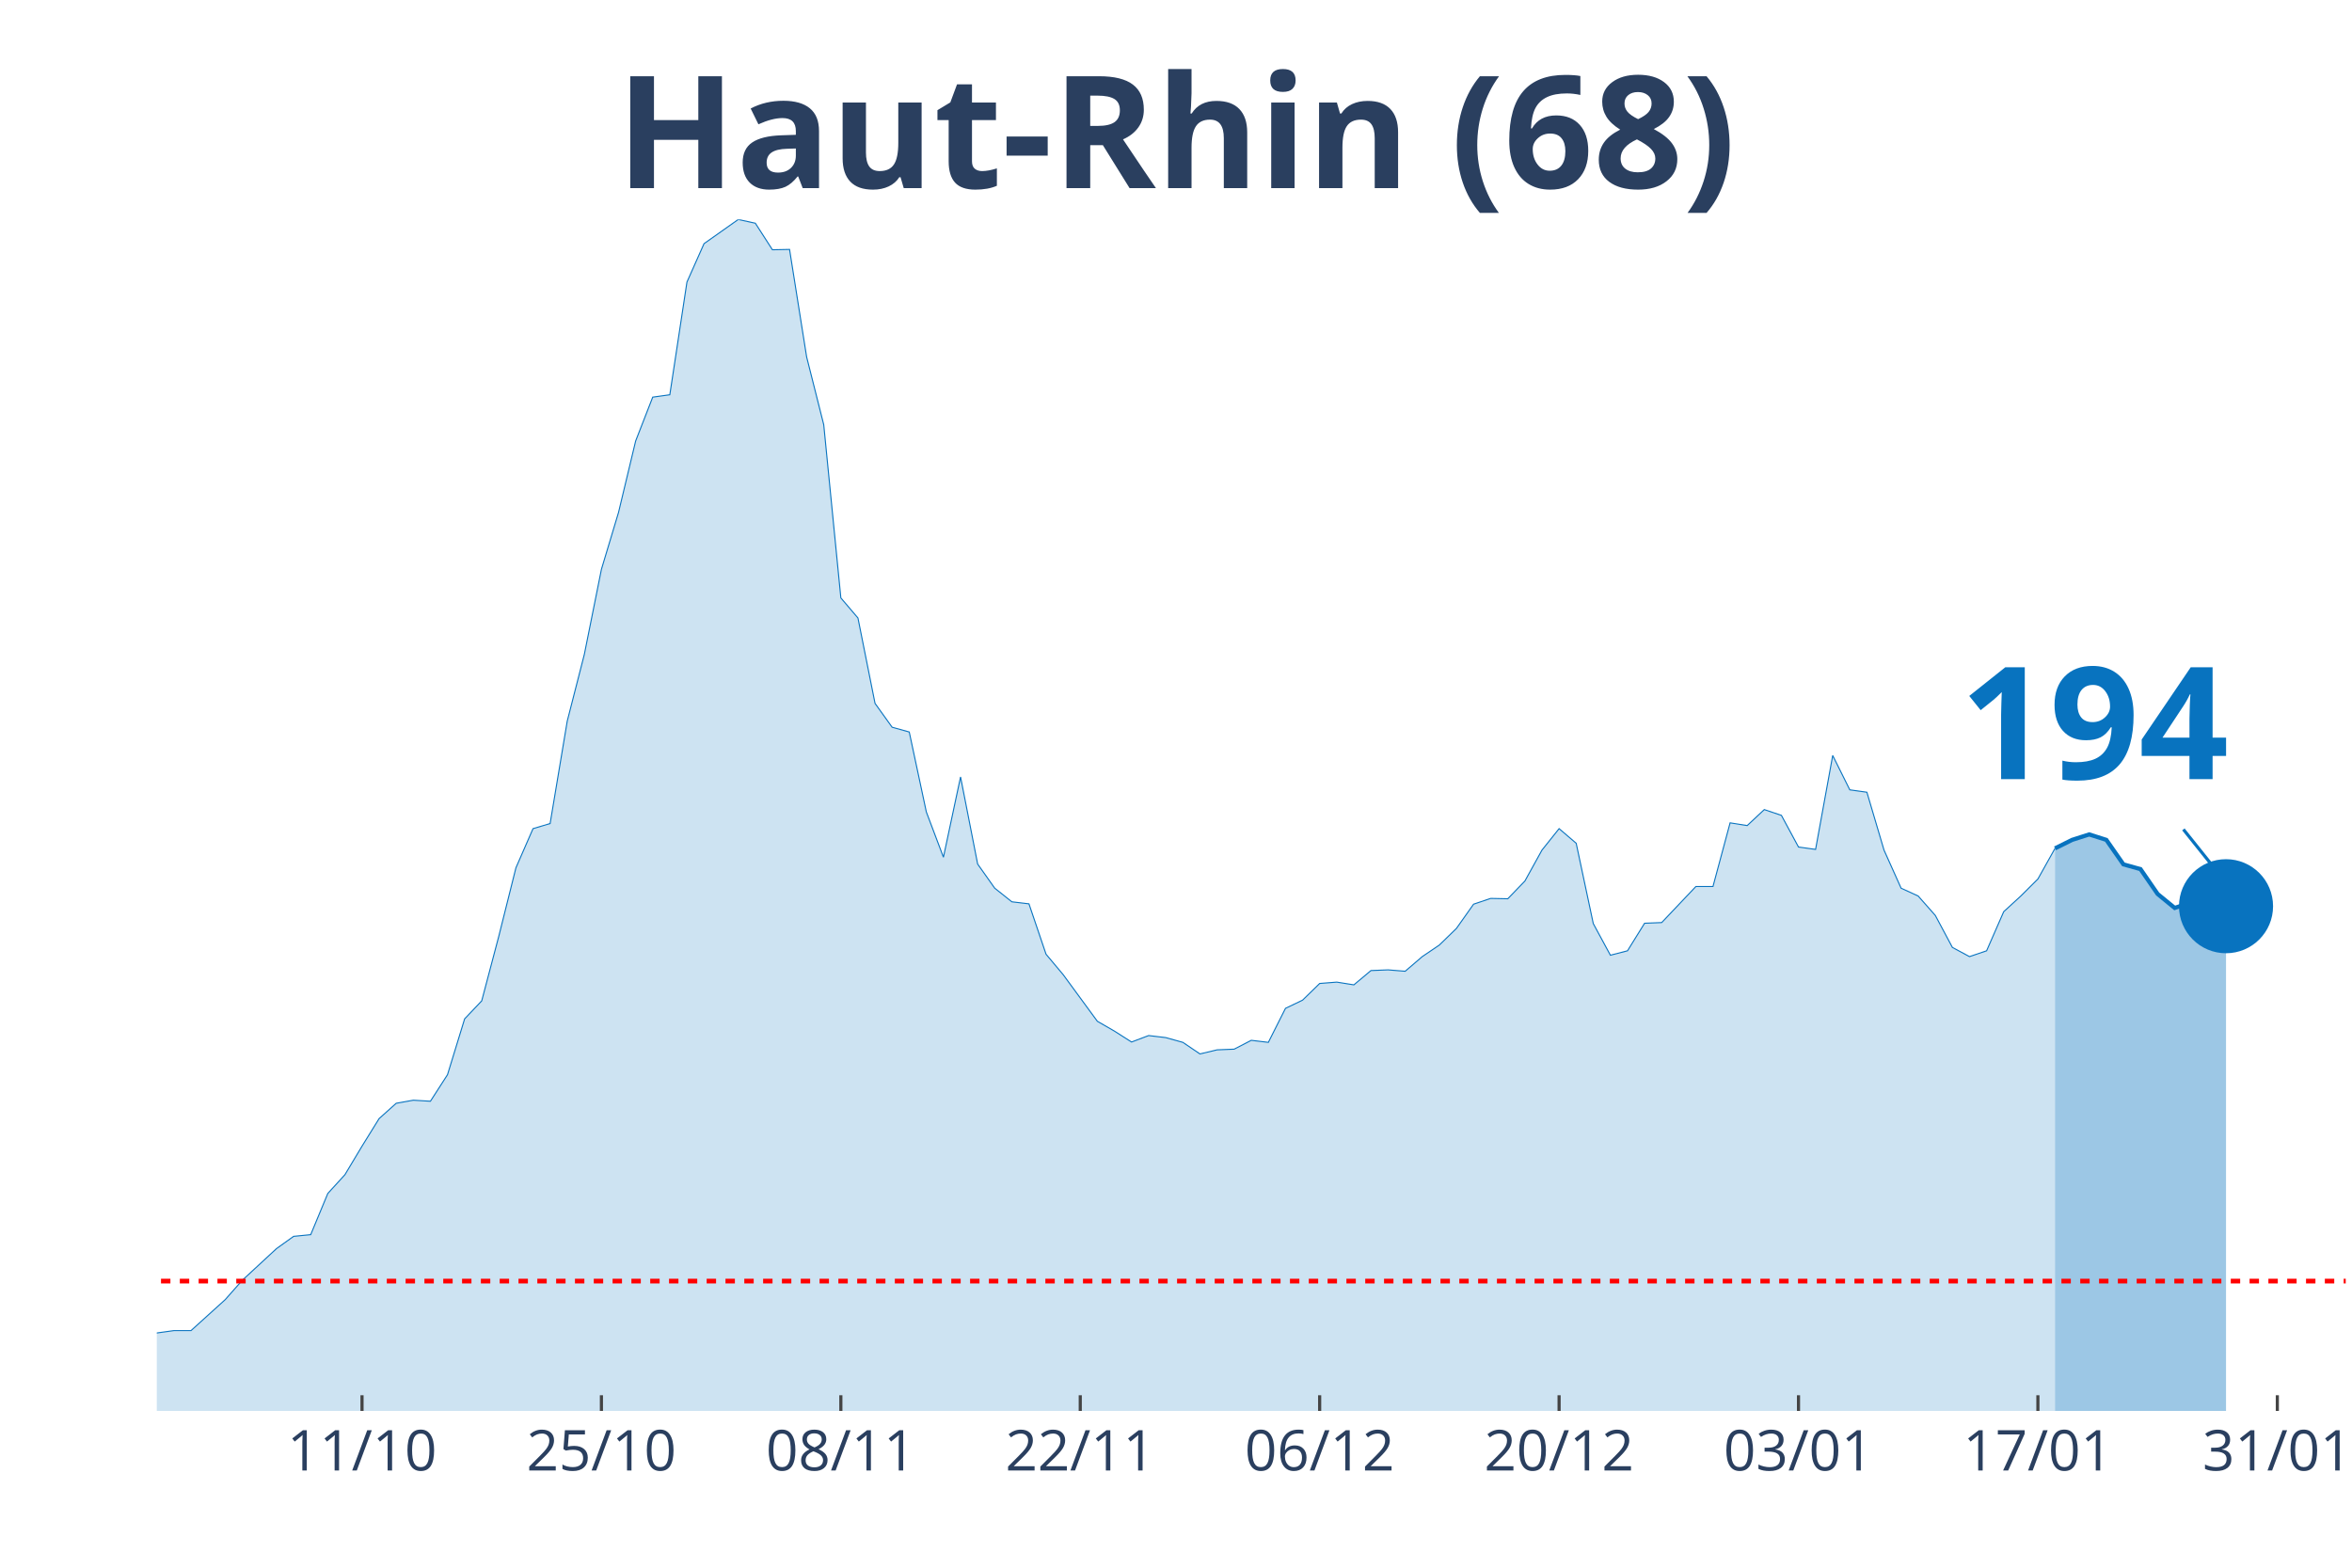
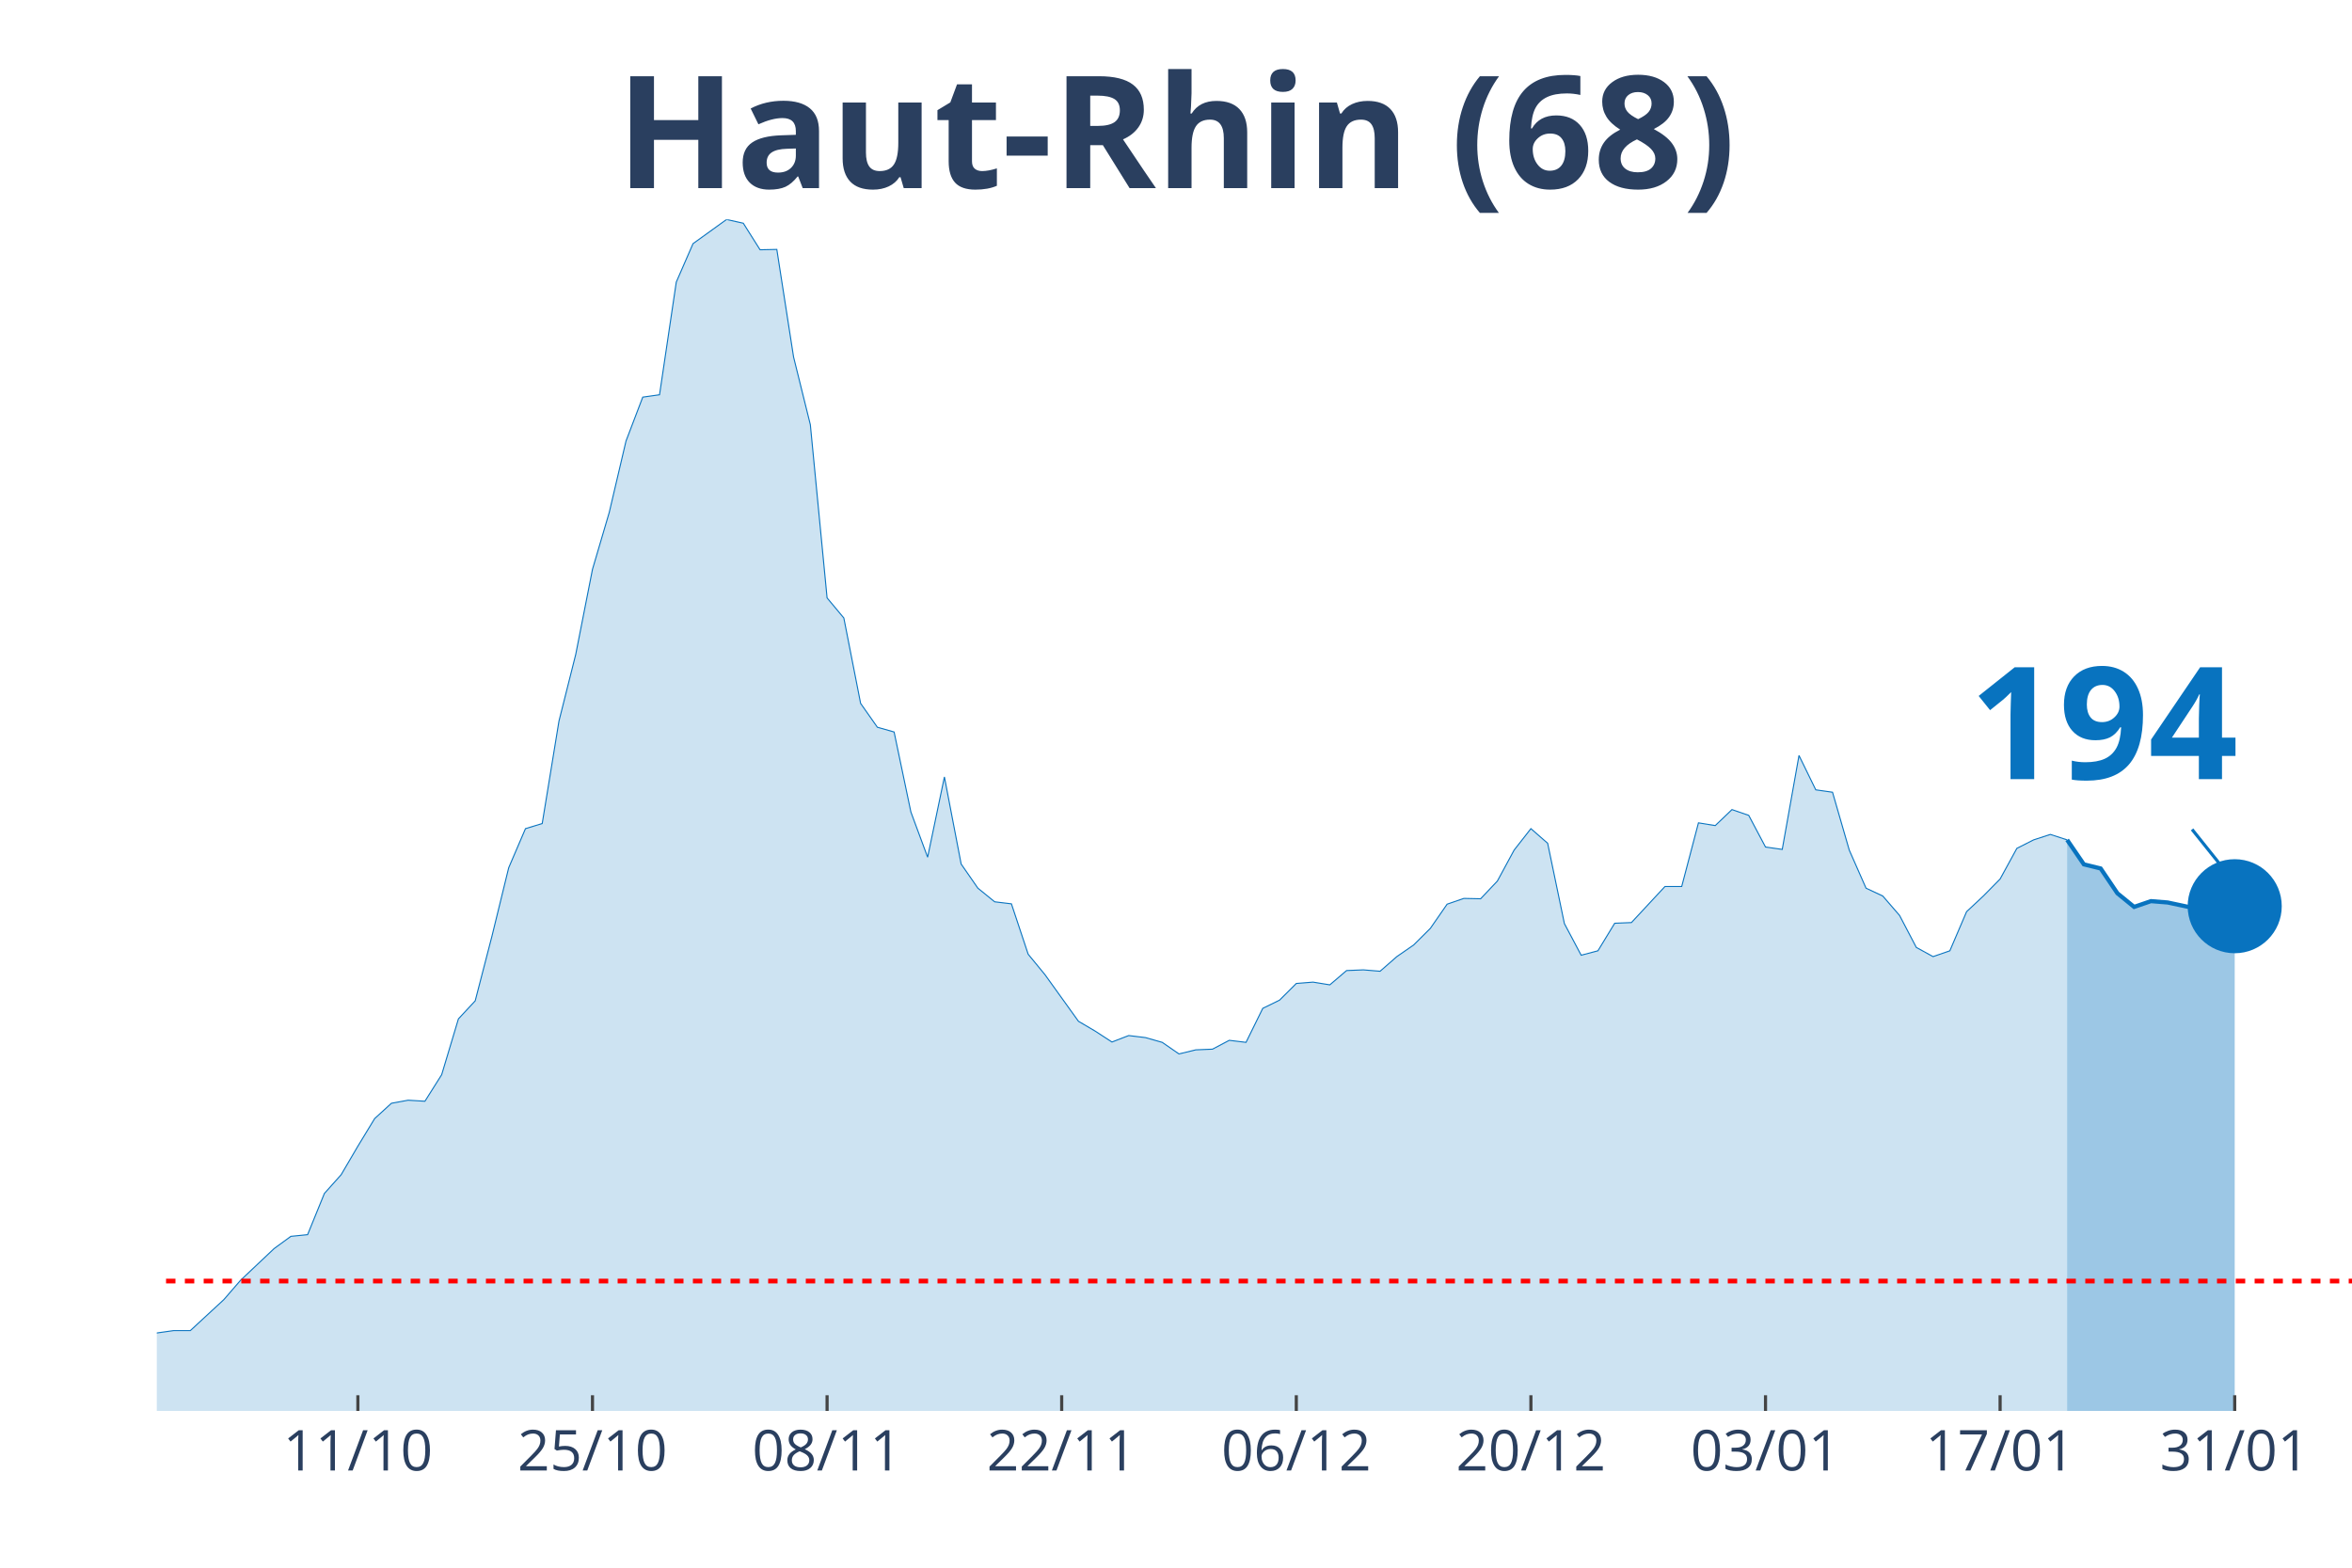
<svg xmlns="http://www.w3.org/2000/svg" class="main-svg" width="1125" height="750" style="" viewBox="0 0 750 500">
  <rect x="0" y="0" width="750" height="500" style="fill: rgb(0, 0, 0); fill-opacity: 0;" />
-   <defs id="defs-d9a722">
+   <defs id="defs-adada7">
    <g class="clips">
-       <clipPath id="clipd9a722xyplot" class="plotclip">
-         <rect width="698" height="380" />
+       <clipPath id="clipadada7xyplot" class="plotclip">
+         <rect width="700" height="380" />
      </clipPath>
-       <clipPath class="axesclip" id="clipd9a722x">
-         <rect x="50" y="0" width="698" height="500" />
+       <clipPath class="axesclip" id="clipadada7x">
+         <rect x="50" y="0" width="700" height="500" />
      </clipPath>
-       <clipPath class="axesclip" id="clipd9a722y">
+       <clipPath class="axesclip" id="clipadada7y">
        <rect x="0" y="70" width="750" height="380" />
      </clipPath>
-       <clipPath class="axesclip" id="clipd9a722xy">
-         <rect x="50" y="70" width="698" height="380" />
+       <clipPath class="axesclip" id="clipadada7xy">
+         <rect x="50" y="70" width="700" height="380" />
      </clipPath>
    </g>
    <g class="gradients" />
  </defs>
  <g class="bglayer">
-     <rect class="bg" x="50" y="70" width="698" height="380" style="fill: rgb(0, 0, 0); fill-opacity: 0; stroke-width: 0;" />
+     <rect class="bg" x="50" y="70" width="700" height="380" style="fill: rgb(0, 0, 0); fill-opacity: 0; stroke-width: 0;" />
  </g>
  <g class="layer-below">
    <g class="imagelayer" />
    <g class="shapelayer" />
  </g>
  <g class="cartesianlayer">
    <g class="subplot xy">
      <g class="layer-subplot">
        <g class="shapelayer" />
        <g class="imagelayer" />
      </g>
      <g class="gridlayer">
        <g class="x">
-           <path class="xgrid crisp" transform="translate(115.44,0)" d="M0,70v380" style="stroke: rgb(255, 255, 255); stroke-opacity: 1; stroke-width: 1px;" />
-           <path class="xgrid crisp" transform="translate(191.78,0)" d="M0,70v380" style="stroke: rgb(255, 255, 255); stroke-opacity: 1; stroke-width: 1px;" />
-           <path class="xgrid crisp" transform="translate(268.13,0)" d="M0,70v380" style="stroke: rgb(255, 255, 255); stroke-opacity: 1; stroke-width: 1px;" />
-           <path class="xgrid crisp" transform="translate(344.47,0)" d="M0,70v380" style="stroke: rgb(255, 255, 255); stroke-opacity: 1; stroke-width: 1px;" />
-           <path class="xgrid crisp" transform="translate(420.81,0)" d="M0,70v380" style="stroke: rgb(255, 255, 255); stroke-opacity: 1; stroke-width: 1px;" />
-           <path class="xgrid crisp" transform="translate(497.16,0)" d="M0,70v380" style="stroke: rgb(255, 255, 255); stroke-opacity: 1; stroke-width: 1px;" />
-           <path class="xgrid crisp" transform="translate(573.5,0)" d="M0,70v380" style="stroke: rgb(255, 255, 255); stroke-opacity: 1; stroke-width: 1px;" />
-           <path class="xgrid crisp" transform="translate(649.84,0)" d="M0,70v380" style="stroke: rgb(255, 255, 255); stroke-opacity: 1; stroke-width: 1px;" />
-           <path class="xgrid crisp" transform="translate(726.19,0)" d="M0,70v380" style="stroke: rgb(255, 255, 255); stroke-opacity: 1; stroke-width: 1px;" />
+           <path class="xgrid crisp" transform="translate(114.12,0)" d="M0,70v380" style="stroke: rgb(255, 255, 255); stroke-opacity: 1; stroke-width: 1px;" />
+           <path class="xgrid crisp" transform="translate(188.93,0)" d="M0,70v380" style="stroke: rgb(255, 255, 255); stroke-opacity: 1; stroke-width: 1px;" />
+           <path class="xgrid crisp" transform="translate(263.74,0)" d="M0,70v380" style="stroke: rgb(255, 255, 255); stroke-opacity: 1; stroke-width: 1px;" />
+           <path class="xgrid crisp" transform="translate(338.55,0)" d="M0,70v380" style="stroke: rgb(255, 255, 255); stroke-opacity: 1; stroke-width: 1px;" />
+           <path class="xgrid crisp" transform="translate(413.36,0)" d="M0,70v380" style="stroke: rgb(255, 255, 255); stroke-opacity: 1; stroke-width: 1px;" />
+           <path class="xgrid crisp" transform="translate(488.17,0)" d="M0,70v380" style="stroke: rgb(255, 255, 255); stroke-opacity: 1; stroke-width: 1px;" />
+           <path class="xgrid crisp" transform="translate(562.98,0)" d="M0,70v380" style="stroke: rgb(255, 255, 255); stroke-opacity: 1; stroke-width: 1px;" />
+           <path class="xgrid crisp" transform="translate(637.79,0)" d="M0,70v380" style="stroke: rgb(255, 255, 255); stroke-opacity: 1; stroke-width: 1px;" />
+           <path class="xgrid crisp" transform="translate(712.6,0)" d="M0,70v380" style="stroke: rgb(255, 255, 255); stroke-opacity: 1; stroke-width: 1px;" />
        </g>
        <g class="y" />
      </g>
      <g class="zerolinelayer" />
      <path class="xlines-below" />
      <path class="ylines-below" />
      <g class="overlines-below" />
      <g class="xaxislayer-below" />
      <g class="yaxislayer-below" />
      <g class="overaxes-below" />
-       <g class="plot" transform="translate(50, 70)" clip-path="url('#clipd9a722xyplot')">
+       <g class="plot" transform="translate(50, 70)" clip-path="url('#clipadada7xyplot')">
        <g class="scatterlayer mlayer">
-           <g class="trace scatter trace935568" style="stroke-miterlimit: 2;">
+           <g class="trace scatter trace28bf10" style="stroke-miterlimit: 2;">
            <g class="fills">
              <g>
-                 <path class="js-fill" d="M605.3,380L-741.62,380L-741.62,369.8L-719.81,370.99L-714.36,370.67L-588.94,376.2L-583.48,375.98L-430.8,375.12L-425.34,373.05L-414.44,369.25L-408.98,369.15L-387.17,369.91L-381.72,373.49L-299.92,372.08L-294.47,372.19L-272.66,372.29L-267.2,369.91L-250.84,368.6L-245.39,367.63L-201.77,363.07L-196.31,362.74L-185.41,362.2L-179.95,361.98L-169.05,361.01L-163.59,357.64L-136.33,354.82L-130.87,352.54L-125.42,354.71L-119.97,350.69L-114.52,347.87L-109.06,347.76L-87.25,346.57L-81.8,349.17L-70.89,349.39L-65.44,349.61L-59.98,352.65L-54.53,353.95L-49.08,355.69L-43.62,354.28L-32.72,356.12L-27.27,356.01L-21.81,355.14L-16.36,355.58L-10.91,354.38L-5.45,355.9L5.45,354.38L10.91,354.38L21.81,344.51L27.27,338.32L38.17,328.23L43.63,324.32L49.08,323.78L54.53,310.64L59.98,304.67L65.44,295.56L70.89,286.76L76.34,281.88L81.8,280.9L87.25,281.23L92.7,272.76L98.16,254.96L103.61,249.21L109.06,228.59L114.52,206.77L119.97,194.29L125.42,192.66L130.88,159.99L136.33,138.71L141.78,111.58L147.23,93.45L152.69,70.66L158.14,56.66L163.59,55.9L169.05,19.97L174.5,7.71L185.41,0L190.86,1.19L196.31,9.66L201.77,9.55L207.22,43.85L212.67,65.45L218.13,120.7L223.58,127.1L229.03,154.34L234.48,161.94L239.94,163.46L245.39,188.97L250.84,203.4L256.3,177.79L261.75,205.58L267.2,213.28L272.66,217.62L278.11,218.27L283.56,234.34L289.02,240.85L299.92,255.72L305.38,258.87L310.83,262.34L316.28,260.28L321.73,260.93L327.19,262.45L332.64,266.14L338.09,264.84L343.55,264.62L349,261.8L354.45,262.45L359.91,251.6L365.36,248.99L370.81,243.67L376.27,243.24L381.72,244.11L387.17,239.55L392.63,239.33L398.08,239.77L403.53,235.1L408.98,231.41L414.44,226.09L419.89,218.38L425.34,216.54L430.8,216.65L436.25,211L441.7,201.13L447.16,194.29L452.61,198.95L458.06,224.57L463.52,234.66L468.97,233.25L474.42,224.46L479.88,224.24L490.78,212.74L496.23,212.74L501.69,192.44L507.14,193.31L512.59,188.21L518.05,190.05L523.5,200.15L528.95,200.91L534.41,170.95L539.86,181.91L545.31,182.67L550.77,201.13L556.22,213.28L561.67,215.78L567.13,221.97L572.58,232.17L578.03,235.1L583.48,233.25L588.94,220.77L594.39,215.78L599.84,210.35L605.3,200.58" style="fill: rgb(8, 115, 191); fill-opacity: 0.2; stroke-width: 0;" />
+                 <path class="js-fill" d="M609.16,380L-726.72,380L-726.72,369.8L-705.34,370.99L-700,370.67L-593.13,377.18L-587.79,377.18L-529.01,375.12L-523.66,374.9L-416.79,373.05L-411.45,369.47L-379.39,369.91L-374.05,373.49L-293.89,372.08L-288.55,372.19L-267.18,372.29L-261.83,369.91L-245.8,368.6L-240.46,367.63L-197.71,363.07L-192.37,362.74L-181.68,362.2L-176.34,361.98L-165.65,361.01L-160.31,357.64L-133.59,354.82L-128.24,352.54L-122.9,354.71L-117.56,350.69L-112.21,347.87L-106.87,347.76L-85.5,346.57L-80.15,349.17L-74.81,350.04L-69.47,349.39L-64.12,349.61L-58.78,352.65L-48.09,355.69L-42.75,354.28L-32.06,356.12L-26.72,356.01L-21.37,355.14L-16.03,355.58L-10.69,354.38L-5.34,355.9L5.34,354.38L10.69,354.38L21.37,344.51L26.72,338.32L37.4,328.23L42.75,324.32L48.09,323.78L53.44,310.64L58.78,304.67L64.12,295.56L69.47,286.76L74.81,281.88L80.15,280.9L85.5,281.23L90.84,272.76L96.18,254.96L101.53,249.21L106.87,228.59L112.21,206.77L117.56,194.29L122.9,192.66L128.24,159.99L133.59,138.71L138.93,111.58L144.27,93.45L149.62,70.66L154.96,56.66L160.31,55.9L165.65,19.97L170.99,7.71L181.68,0L187.02,1.19L192.37,9.66L197.71,9.55L203.05,43.85L208.4,65.45L213.74,120.7L219.08,127.1L224.43,154.34L229.77,161.94L235.11,163.46L240.46,188.97L245.8,203.4L251.15,177.79L256.49,205.58L261.83,213.28L267.18,217.62L272.52,218.27L277.86,234.34L283.21,240.85L293.89,255.72L299.24,258.87L304.58,262.34L309.92,260.28L315.27,260.93L320.61,262.45L325.95,266.14L331.3,264.84L336.64,264.62L341.98,261.8L347.33,262.45L352.67,251.6L358.02,248.99L363.36,243.67L368.7,243.24L374.05,244.11L379.39,239.55L384.73,239.33L390.08,239.77L395.42,235.1L400.76,231.41L406.11,226.09L411.45,218.38L416.79,216.54L422.14,216.65L427.48,211L432.82,201.13L438.17,194.29L443.51,198.95L448.85,224.57L454.2,234.66L459.54,233.25L464.89,224.46L470.23,224.24L480.92,212.74L486.26,212.74L491.6,192.44L496.95,193.31L502.29,188.21L507.63,190.05L512.98,200.15L518.32,200.91L523.66,170.95L529.01,181.91L534.35,182.67L539.69,201.13L545.04,213.28L550.38,215.78L555.73,221.97L561.07,232.17L566.41,235.1L571.76,233.25L577.1,220.77L582.44,215.78L587.79,210.35L593.13,200.58L598.47,197.87L603.82,196.13L609.16,197.87" style="fill: rgb(8, 115, 191); fill-opacity: 0.2; stroke-width: 0;" />
              </g>
            </g>
            <g class="errorbars" />
            <g class="lines">
-               <path class="js-line" d="M-741.62,369.8L-719.81,370.99L-714.36,370.67L-588.94,376.2L-583.48,375.98L-430.8,375.12L-425.34,373.05L-414.44,369.25L-408.98,369.15L-387.17,369.91L-381.72,373.49L-299.92,372.08L-294.47,372.19L-272.66,372.29L-267.2,369.91L-250.84,368.6L-245.39,367.63L-201.77,363.07L-196.31,362.74L-185.41,362.2L-179.95,361.98L-169.05,361.01L-163.59,357.64L-136.33,354.82L-130.87,352.54L-125.42,354.71L-119.97,350.69L-114.52,347.87L-109.06,347.76L-87.25,346.57L-81.8,349.17L-70.89,349.39L-65.44,349.61L-59.98,352.65L-54.53,353.95L-49.08,355.69L-43.62,354.28L-32.72,356.12L-27.27,356.01L-21.81,355.14L-16.36,355.58L-10.91,354.38L-5.45,355.9L5.45,354.38L10.91,354.38L21.81,344.51L27.27,338.32L38.17,328.23L43.63,324.32L49.08,323.78L54.53,310.64L59.98,304.67L65.44,295.56L70.89,286.76L76.34,281.88L81.8,280.9L87.25,281.23L92.7,272.76L98.16,254.96L103.61,249.21L109.06,228.59L114.52,206.77L119.97,194.29L125.42,192.66L130.88,159.99L136.33,138.71L141.78,111.58L147.23,93.45L152.69,70.66L158.14,56.66L163.59,55.9L169.05,19.97L174.5,7.71L185.41,0L190.86,1.19L196.31,9.66L201.77,9.55L207.22,43.85L212.67,65.45L218.13,120.7L223.58,127.1L229.03,154.34L234.48,161.94L239.94,163.46L245.39,188.97L250.84,203.4L256.3,177.79L261.75,205.58L267.2,213.28L272.66,217.62L278.11,218.27L283.56,234.34L289.02,240.85L299.92,255.72L305.38,258.87L310.83,262.34L316.28,260.28L321.73,260.93L327.19,262.45L332.64,266.14L338.09,264.84L343.55,264.62L349,261.8L354.45,262.45L359.91,251.6L365.36,248.99L370.81,243.67L376.27,243.24L381.72,244.11L387.17,239.55L392.63,239.33L398.08,239.77L403.53,235.1L408.98,231.41L414.44,226.09L419.89,218.38L425.34,216.54L430.8,216.65L436.25,211L441.7,201.13L447.16,194.29L452.61,198.95L458.06,224.57L463.52,234.66L468.97,233.25L474.42,224.46L479.88,224.24L490.78,212.74L496.23,212.74L501.69,192.44L507.14,193.31L512.59,188.21L518.05,190.05L523.5,200.15L528.95,200.91L534.41,170.95L539.86,181.91L545.31,182.67L550.77,201.13L556.22,213.28L561.67,215.78L567.13,221.97L572.58,232.17L578.03,235.1L583.48,233.25L588.94,220.77L594.39,215.78L599.84,210.35L605.3,200.58" style="vector-effect: non-scaling-stroke; fill: none; stroke: rgb(8, 115, 191); stroke-opacity: 1; stroke-width: 0.5px; opacity: 1;" />
+               <path class="js-line" d="M-726.72,369.8L-705.34,370.99L-700,370.67L-593.13,377.18L-587.79,377.18L-529.01,375.12L-523.66,374.9L-416.79,373.05L-411.45,369.47L-379.39,369.91L-374.05,373.49L-293.89,372.08L-288.55,372.19L-267.18,372.29L-261.83,369.91L-245.8,368.6L-240.46,367.63L-197.71,363.07L-192.37,362.74L-181.68,362.2L-176.34,361.98L-165.65,361.01L-160.31,357.64L-133.59,354.82L-128.24,352.54L-122.9,354.71L-117.56,350.69L-112.21,347.87L-106.87,347.76L-85.5,346.57L-80.15,349.17L-74.81,350.04L-69.47,349.39L-64.12,349.61L-58.78,352.65L-48.09,355.69L-42.75,354.28L-32.06,356.12L-26.72,356.01L-21.37,355.14L-16.03,355.58L-10.69,354.38L-5.34,355.9L5.34,354.38L10.69,354.38L21.37,344.51L26.72,338.32L37.4,328.23L42.75,324.32L48.09,323.78L53.44,310.64L58.78,304.67L64.12,295.56L69.47,286.76L74.81,281.88L80.15,280.9L85.5,281.23L90.84,272.76L96.18,254.96L101.53,249.21L106.87,228.59L112.21,206.77L117.56,194.29L122.9,192.66L128.24,159.99L133.59,138.71L138.93,111.58L144.27,93.45L149.62,70.66L154.96,56.66L160.31,55.9L165.65,19.97L170.99,7.71L181.68,0L187.02,1.19L192.37,9.66L197.71,9.55L203.05,43.85L208.4,65.45L213.74,120.7L219.08,127.1L224.43,154.34L229.77,161.94L235.11,163.46L240.46,188.97L245.8,203.4L251.15,177.79L256.49,205.58L261.83,213.28L267.18,217.62L272.52,218.27L277.86,234.34L283.21,240.85L293.89,255.72L299.24,258.87L304.58,262.34L309.92,260.28L315.27,260.93L320.61,262.45L325.95,266.14L331.3,264.84L336.64,264.62L341.98,261.8L347.33,262.45L352.67,251.6L358.02,248.99L363.36,243.67L368.7,243.24L374.05,244.11L379.39,239.55L384.73,239.33L390.08,239.77L395.42,235.1L400.76,231.41L406.11,226.09L411.45,218.38L416.79,216.54L422.14,216.65L427.48,211L432.82,201.13L438.17,194.29L443.51,198.95L448.85,224.57L454.2,234.66L459.54,233.25L464.89,224.46L470.23,224.24L480.92,212.74L486.26,212.74L491.6,192.44L496.95,193.31L502.29,188.21L507.63,190.05L512.98,200.15L518.32,200.91L523.66,170.95L529.01,181.91L534.35,182.67L539.69,201.13L545.04,213.28L550.38,215.78L555.73,221.97L561.07,232.17L566.41,235.1L571.76,233.25L577.1,220.77L582.44,215.78L587.79,210.35L593.13,200.58L598.47,197.87L603.82,196.13L609.16,197.87" style="vector-effect: non-scaling-stroke; fill: none; stroke: rgb(8, 115, 191); stroke-opacity: 1; stroke-width: 0.5px; opacity: 1;" />
            </g>
            <g class="points" />
            <g class="text" />
          </g>
-           <g class="trace scatter trace26cf52" style="stroke-miterlimit: 2;">
+           <g class="trace scatter trace851c22" style="stroke-miterlimit: 2;">
            <g class="fills">
              <g>
-                 <path class="js-fill" d="M659.83,380L605.3,380L605.3,200.58L610.75,197.87L616.2,196.13L621.66,197.87L627.11,205.68L632.56,207.2L638.02,215.13L643.47,219.58L648.92,217.73L659.83,219.03" style="fill: rgb(8, 115, 191); fill-opacity: 0.4; stroke-width: 0;" />
+                 <path class="js-fill" d="M662.6,380L609.16,380L609.16,197.87L614.5,205.68L619.85,206.99L625.19,214.91L630.53,219.25L635.88,217.41L641.22,217.84L651.91,220.12L657.25,221.42L662.6,219.03" style="fill: rgb(8, 115, 191); fill-opacity: 0.4; stroke-width: 0;" />
              </g>
            </g>
            <g class="errorbars" />
            <g class="lines">
-               <path class="js-line" d="M605.3,200.58L610.75,197.87L616.2,196.13L621.66,197.87L627.11,205.68L632.56,207.2L638.02,215.13L643.47,219.58L648.92,217.73L659.83,219.03" style="vector-effect: non-scaling-stroke; fill: none; stroke: rgb(8, 115, 191); stroke-opacity: 1; stroke-width: 2px; opacity: 1;" />
+               <path class="js-line" d="M609.16,197.87L614.5,205.68L619.85,206.99L625.19,214.91L630.53,219.25L635.88,217.41L641.22,217.84L651.91,220.12L657.25,221.42L662.6,219.03" style="vector-effect: non-scaling-stroke; fill: none; stroke: rgb(8, 115, 191); stroke-opacity: 1; stroke-width: 2px; opacity: 1;" />
            </g>
            <g class="points" />
            <g class="text" />
          </g>
-           <g class="trace scatter traceabba55" style="stroke-miterlimit: 2; opacity: 1;">
+           <g class="trace scatter tracebbc58e" style="stroke-miterlimit: 2; opacity: 1;">
            <g class="fills" />
            <g class="errorbars" />
            <g class="lines" />
            <g class="points">
-               <path class="point" transform="translate(659.83,219.03)" d="M15,0A15,15 0 1,1 0,-15A15,15 0 0,1 15,0Z" style="opacity: 1; stroke-width: 0px; fill: rgb(8, 115, 191); fill-opacity: 1;" />
+               <path class="point" transform="translate(662.6,219.03)" d="M15,0A15,15 0 1,1 0,-15A15,15 0 0,1 15,0Z" style="opacity: 1; stroke-width: 0px; fill: rgb(8, 115, 191); fill-opacity: 1;" />
            </g>
            <g class="text" />
          </g>
        </g>
      </g>
      <g class="overplot" />
      <path class="xlines-above crisp" style="fill: none; stroke-width: 1px; stroke: rgb(0, 0, 0); stroke-opacity: 0;" d="" />
      <path class="ylines-above crisp" style="fill: none;" d="M0,0" />
      <g class="overlines-above" />
      <g class="xaxislayer-above">
-         <path class="xtick ticks crisp" d="M0,450v-5" transform="translate(115.44,0)" style="stroke: rgb(68, 68, 68); stroke-opacity: 1; stroke-width: 1px;" />
-         <path class="xtick ticks crisp" d="M0,450v-5" transform="translate(191.78,0)" style="stroke: rgb(68, 68, 68); stroke-opacity: 1; stroke-width: 1px;" />
-         <path class="xtick ticks crisp" d="M0,450v-5" transform="translate(268.13,0)" style="stroke: rgb(68, 68, 68); stroke-opacity: 1; stroke-width: 1px;" />
-         <path class="xtick ticks crisp" d="M0,450v-5" transform="translate(344.47,0)" style="stroke: rgb(68, 68, 68); stroke-opacity: 1; stroke-width: 1px;" />
-         <path class="xtick ticks crisp" d="M0,450v-5" transform="translate(420.81,0)" style="stroke: rgb(68, 68, 68); stroke-opacity: 1; stroke-width: 1px;" />
-         <path class="xtick ticks crisp" d="M0,450v-5" transform="translate(497.16,0)" style="stroke: rgb(68, 68, 68); stroke-opacity: 1; stroke-width: 1px;" />
-         <path class="xtick ticks crisp" d="M0,450v-5" transform="translate(573.5,0)" style="stroke: rgb(68, 68, 68); stroke-opacity: 1; stroke-width: 1px;" />
-         <path class="xtick ticks crisp" d="M0,450v-5" transform="translate(649.84,0)" style="stroke: rgb(68, 68, 68); stroke-opacity: 1; stroke-width: 1px;" />
-         <path class="xtick ticks crisp" d="M0,450v-5" transform="translate(726.19,0)" style="stroke: rgb(68, 68, 68); stroke-opacity: 1; stroke-width: 1px;" />
+         <path class="xtick ticks crisp" d="M0,450v-5" transform="translate(114.12,0)" style="stroke: rgb(68, 68, 68); stroke-opacity: 1; stroke-width: 1px;" />
+         <path class="xtick ticks crisp" d="M0,450v-5" transform="translate(188.93,0)" style="stroke: rgb(68, 68, 68); stroke-opacity: 1; stroke-width: 1px;" />
+         <path class="xtick ticks crisp" d="M0,450v-5" transform="translate(263.74,0)" style="stroke: rgb(68, 68, 68); stroke-opacity: 1; stroke-width: 1px;" />
+         <path class="xtick ticks crisp" d="M0,450v-5" transform="translate(338.55,0)" style="stroke: rgb(68, 68, 68); stroke-opacity: 1; stroke-width: 1px;" />
+         <path class="xtick ticks crisp" d="M0,450v-5" transform="translate(413.36,0)" style="stroke: rgb(68, 68, 68); stroke-opacity: 1; stroke-width: 1px;" />
+         <path class="xtick ticks crisp" d="M0,450v-5" transform="translate(488.17,0)" style="stroke: rgb(68, 68, 68); stroke-opacity: 1; stroke-width: 1px;" />
+         <path class="xtick ticks crisp" d="M0,450v-5" transform="translate(562.98,0)" style="stroke: rgb(68, 68, 68); stroke-opacity: 1; stroke-width: 1px;" />
+         <path class="xtick ticks crisp" d="M0,450v-5" transform="translate(637.79,0)" style="stroke: rgb(68, 68, 68); stroke-opacity: 1; stroke-width: 1px;" />
+         <path class="xtick ticks crisp" d="M0,450v-5" transform="translate(712.6,0)" style="stroke: rgb(68, 68, 68); stroke-opacity: 1; stroke-width: 1px;" />
        <g class="xtick">
-           <text text-anchor="middle" x="0" y="469" transform="translate(115.44,0)" style="font-family: 'Open Sans', verdana, arial, sans-serif; font-size: 18px; fill: rgb(42, 63, 95); fill-opacity: 1; white-space: pre;">11/10</text>
+           <text text-anchor="middle" x="0" y="469" transform="translate(114.12,0)" style="font-family: 'Open Sans', verdana, arial, sans-serif; font-size: 18px; fill: rgb(42, 63, 95); fill-opacity: 1; white-space: pre;">11/10</text>
        </g>
        <g class="xtick">
-           <text text-anchor="middle" x="0" y="469" transform="translate(191.78,0)" style="font-family: 'Open Sans', verdana, arial, sans-serif; font-size: 18px; fill: rgb(42, 63, 95); fill-opacity: 1; white-space: pre;">25/10</text>
+           <text text-anchor="middle" x="0" y="469" transform="translate(188.93,0)" style="font-family: 'Open Sans', verdana, arial, sans-serif; font-size: 18px; fill: rgb(42, 63, 95); fill-opacity: 1; white-space: pre;">25/10</text>
        </g>
        <g class="xtick">
-           <text text-anchor="middle" x="0" y="469" transform="translate(268.13,0)" style="font-family: 'Open Sans', verdana, arial, sans-serif; font-size: 18px; fill: rgb(42, 63, 95); fill-opacity: 1; white-space: pre;">08/11</text>
+           <text text-anchor="middle" x="0" y="469" transform="translate(263.74,0)" style="font-family: 'Open Sans', verdana, arial, sans-serif; font-size: 18px; fill: rgb(42, 63, 95); fill-opacity: 1; white-space: pre;">08/11</text>
        </g>
        <g class="xtick">
-           <text text-anchor="middle" x="0" y="469" transform="translate(344.47,0)" style="font-family: 'Open Sans', verdana, arial, sans-serif; font-size: 18px; fill: rgb(42, 63, 95); fill-opacity: 1; white-space: pre;">22/11</text>
+           <text text-anchor="middle" x="0" y="469" transform="translate(338.55,0)" style="font-family: 'Open Sans', verdana, arial, sans-serif; font-size: 18px; fill: rgb(42, 63, 95); fill-opacity: 1; white-space: pre;">22/11</text>
        </g>
        <g class="xtick">
-           <text text-anchor="middle" x="0" y="469" transform="translate(420.81,0)" style="font-family: 'Open Sans', verdana, arial, sans-serif; font-size: 18px; fill: rgb(42, 63, 95); fill-opacity: 1; white-space: pre;">06/12</text>
+           <text text-anchor="middle" x="0" y="469" transform="translate(413.36,0)" style="font-family: 'Open Sans', verdana, arial, sans-serif; font-size: 18px; fill: rgb(42, 63, 95); fill-opacity: 1; white-space: pre;">06/12</text>
        </g>
        <g class="xtick">
-           <text text-anchor="middle" x="0" y="469" transform="translate(497.16,0)" style="font-family: 'Open Sans', verdana, arial, sans-serif; font-size: 18px; fill: rgb(42, 63, 95); fill-opacity: 1; white-space: pre;">20/12</text>
+           <text text-anchor="middle" x="0" y="469" transform="translate(488.17,0)" style="font-family: 'Open Sans', verdana, arial, sans-serif; font-size: 18px; fill: rgb(42, 63, 95); fill-opacity: 1; white-space: pre;">20/12</text>
        </g>
        <g class="xtick">
-           <text text-anchor="middle" x="0" y="469" transform="translate(573.5,0)" style="font-family: 'Open Sans', verdana, arial, sans-serif; font-size: 18px; fill: rgb(42, 63, 95); fill-opacity: 1; white-space: pre;">03/01</text>
+           <text text-anchor="middle" x="0" y="469" transform="translate(562.98,0)" style="font-family: 'Open Sans', verdana, arial, sans-serif; font-size: 18px; fill: rgb(42, 63, 95); fill-opacity: 1; white-space: pre;">03/01</text>
        </g>
        <g class="xtick">
-           <text text-anchor="middle" x="0" y="469" transform="translate(649.84,0)" style="font-family: 'Open Sans', verdana, arial, sans-serif; font-size: 18px; fill: rgb(42, 63, 95); fill-opacity: 1; white-space: pre;">17/01</text>
+           <text text-anchor="middle" x="0" y="469" transform="translate(637.79,0)" style="font-family: 'Open Sans', verdana, arial, sans-serif; font-size: 18px; fill: rgb(42, 63, 95); fill-opacity: 1; white-space: pre;">17/01</text>
        </g>
        <g class="xtick">
-           <text text-anchor="middle" x="0" y="469" transform="translate(726.19,0)" style="font-family: 'Open Sans', verdana, arial, sans-serif; font-size: 18px; fill: rgb(42, 63, 95); fill-opacity: 1; white-space: pre;">31/01</text>
+           <text text-anchor="middle" x="0" y="469" transform="translate(712.6,0)" style="font-family: 'Open Sans', verdana, arial, sans-serif; font-size: 18px; fill: rgb(42, 63, 95); fill-opacity: 1; white-space: pre;">31/01</text>
        </g>
      </g>
      <g class="yaxislayer-above" />
      <g class="overaxes-above" />
    </g>
  </g>
  <g class="polarlayer" />
  <g class="ternarylayer" />
  <g class="geolayer" />
  <g class="funnelarealayer" />
  <g class="pielayer" />
  <g class="treemaplayer" />
  <g class="sunburstlayer" />
  <g class="glimages" />
-   <defs id="topdefs-d9a722">
+   <defs id="topdefs-adada7">
    <g class="clips" />
  </defs>
  <g class="layer-above">
    <g class="imagelayer" />
    <g class="shapelayer">
-       <path data-index="0" fill-rule="evenodd" d="M-3014.66,408.58L971.58,408.58" clip-path="url('#clipd9a722xy')" style="opacity: 1; stroke: rgb(255, 0, 0); stroke-opacity: 1; fill: rgb(0, 0, 0); fill-opacity: 0; stroke-dasharray: 3px, 3px; stroke-width: 1.5px;" />
+       <path data-index="0" fill-rule="evenodd" d="M-2953.05,408.58L953.05,408.58" clip-path="url('#clipadada7xy')" style="opacity: 1; stroke: rgb(255, 0, 0); stroke-opacity: 1; fill: rgb(0, 0, 0); fill-opacity: 0; stroke-dasharray: 3px, 3px; stroke-width: 1.5px;" />
    </g>
  </g>
  <g class="infolayer">
    <g class="g-gtitle">
      <text class="gtitle" x="375" y="25" text-anchor="middle" dy="0.7em" style="font-family: 'Open Sans', verdana, arial, sans-serif; font-size: 50px; fill: rgb(42, 63, 95); opacity: 1; font-weight: normal; white-space: pre;">
        <tspan style="font-weight:bold">Haut-Rhin (68)</tspan>
      </text>
    </g>
    <g class="g-xtitle" />
    <g class="annotation" data-index="0" style="opacity: 1;">
-       <g class="annotation-text-g" transform="rotate(0,667.83,229.03)">
-         <g class="cursor-pointer" transform="translate(610, 193)">
+       <g class="annotation-text-g" transform="rotate(0,670.6,229.03)">
+         <g class="cursor-pointer" transform="translate(613, 193)">
          <rect class="bg" x="0.5" y="0.5" width="115" height="71" style="stroke-width: 1px; stroke: rgb(0, 0, 0); stroke-opacity: 0; fill: rgb(255, 255, 255); fill-opacity: 0.6;" />
          <text class="annotation-text" text-anchor="middle" x="57.812" y="55.5" style="font-family: 'Open Sans', verdana, arial, sans-serif; font-size: 50px; fill: rgb(8, 115, 191); fill-opacity: 1; white-space: pre;">
            <tspan style="font-weight:bold">194 </tspan>
          </text>
        </g>
      </g>
      <g class="annotation-arrow-g" style="opacity: 1;">
-         <path d="M696.23,264.53L707.83,279.03" style="stroke-width: 1px; stroke: rgb(8, 115, 191); stroke-opacity: 1; stroke-dasharray: 0px, 0px, 18.569px, 18.569px;" />
+         <path d="M699,264.53L710.6,279.03" style="stroke-width: 1px; stroke: rgb(8, 115, 191); stroke-opacity: 1; stroke-dasharray: 0px, 0px, 18.569px, 18.569px;" />
      </g>
    </g>
  </g>
</svg>
